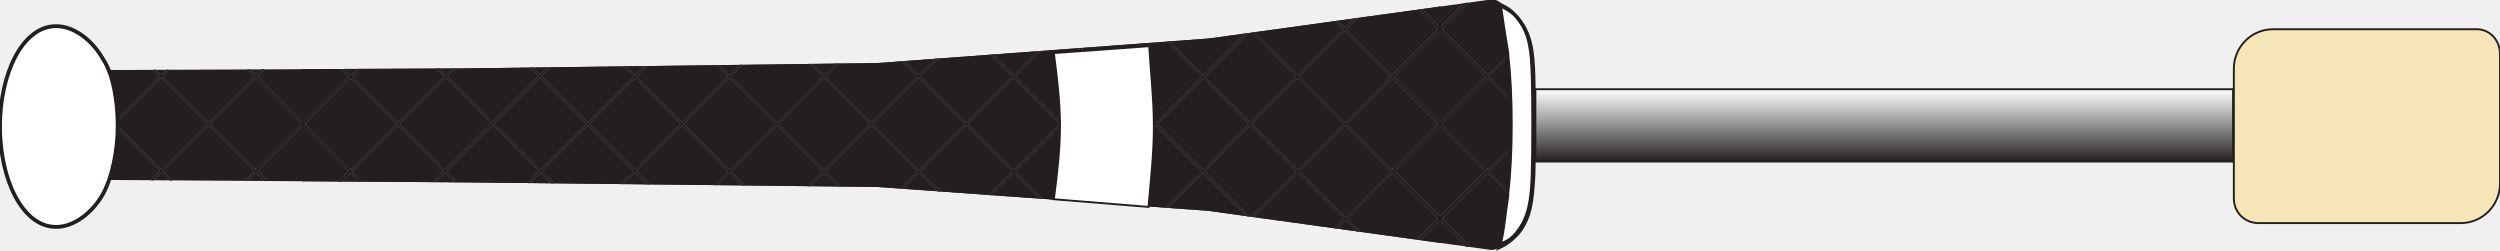
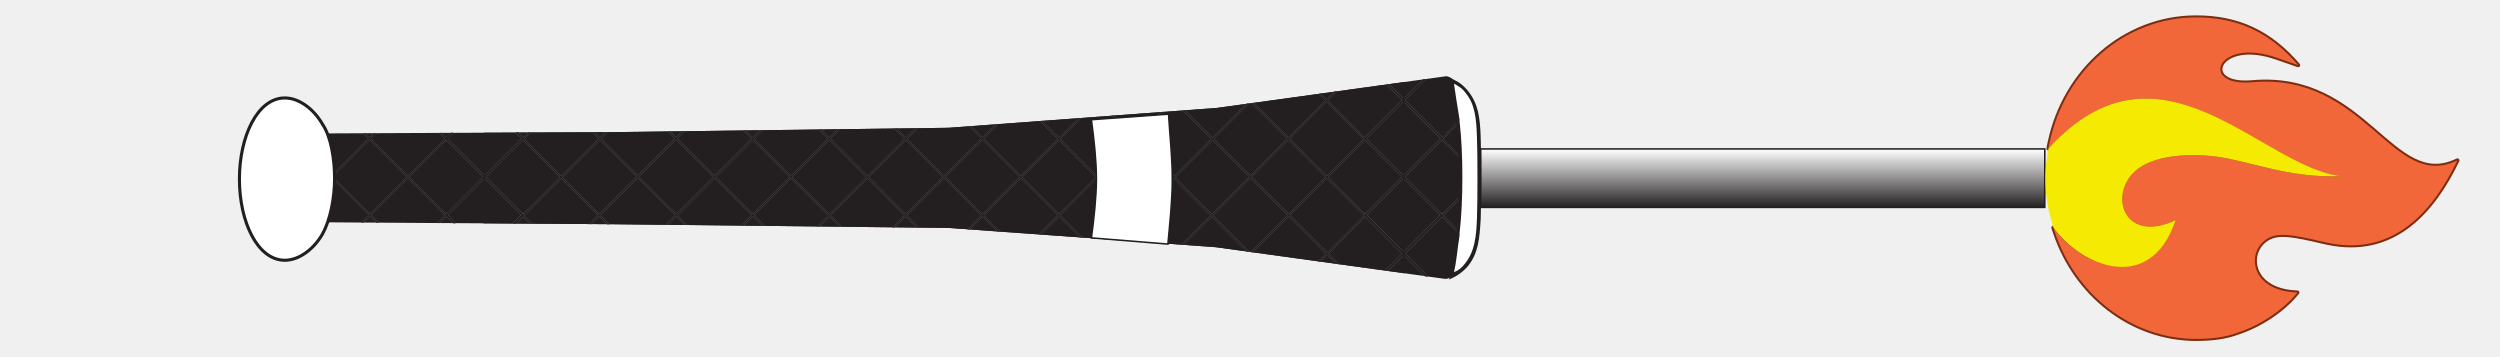
- <svg xmlns="http://www.w3.org/2000/svg" xmlns:xlink="http://www.w3.org/1999/xlink" version="1.1" id="Layer_1" x="0px" y="0px" viewBox="0 0 325 32.6" style="enable-background:new 0 0 325 32.6;" xml:space="preserve">
+ <svg xmlns="http://www.w3.org/2000/svg" xmlns:xlink="http://www.w3.org/1999/xlink" version="1.1" id="Layer_1" x="0px" y="0px" viewBox="-38.5 -12.35 402 57.3" style="enable-background:new -38.5 -12.35 402 57.3;" xml:space="preserve">
  <style type="text/css">
	.st0{fill:url(#SVGID_1_);stroke:#231F20;stroke-width:0.25;stroke-miterlimit:10;}
	.st1{fill:#F6E5B6;stroke:#231F20;stroke-width:0.25;stroke-miterlimit:10;}
	.st2{fill:#231F20;}
	.st3{clip-path:url(#SVGID_00000150786644159397351010000009537547167421892240_);}
	.st4{fill:none;stroke:#666666;stroke-width:0.3;stroke-linecap:square;stroke-linejoin:bevel;}
	.st5{clip-path:url(#SVGID_00000049186254450596156000000004881666259137879680_);}
	.st6{fill:none;stroke:#231F20;stroke-width:0.25;}
	.st7{fill:#FFFFFF;stroke:#231F20;stroke-width:0.25;stroke-miterlimit:10;}
	.st8{fill:#FFFFFF;stroke:#231F20;stroke-width:0.5;stroke-miterlimit:10;}
	.st9{fill:#FFFFFF;}
</style>
  <g>
    <g>
      <linearGradient id="SVGID_1_" gradientUnits="userSpaceOnUse" x1="244.92" y1="23.911" x2="244.92" y2="14.488" gradientTransform="matrix(1 0 0 -1 0 35.53)">
        <stop offset="0" style="stop-color:#FFFFFF" />
        <stop offset="1" style="stop-color:#231F20" />
      </linearGradient>
      <rect x="199.6" y="11.6" class="st0" width="90.7" height="9.4" />
-       <path class="st1" d="M325,7v16.9c0,2.7-2.2,5.1-5.1,5.1h-26.3c-1.8,0-3.2-1.4-3.2-3.2V8.9c0-2.7,2.2-5.1,5.1-5.1h26.3    C323.6,3.7,325,5.2,325,7z" />
+       <path class="st1" data-animated-torch-wick="true" style="fill:none;stroke:none;" d="M325,7v16.9c0,2.7-2.2,5.1-5.1,5.1h-26.3c-1.8,0-3.2-1.4-3.2-3.2V8.9c0-2.7,2.2-5.1,5.1-5.1h26.3    C323.6,3.7,325,5.2,325,7z" />
      <g>
        <g>
          <g>
-             <path id="SVGID_00000035492032459503706490000006194709300624208032_" class="st2" d="M199.6,16.3c0-3.9,0.3-12.4-4.6-16       c-0.4-0.3-0.6-0.3-0.9-0.4L157.2,5L114,8.2L59.7,8.9L14.3,9.1v14.3l45.4,0.3l54.3,0.6l43,3.1l36.9,5.1c0.3,0,0.7-0.1,0.9-0.4       C199.8,28.6,199.6,20.3,199.6,16.3" />
+             <path id="SVGID_00000035492032459503706490000006194709300624208032_" class="st2" data-animated-torch-shaft="true" d="M199.6,16.3c0-3.9,0.3-12.4-4.6-16       c-0.4-0.3-0.6-0.3-0.9-0.4L157.2,5L114,8.2L59.7,8.9L14.3,9.1v14.3l45.4,0.3l54.3,0.6l43,3.1l36.9,5.1c0.3,0,0.7-0.1,0.9-0.4       C199.8,28.6,199.6,20.3,199.6,16.3" />
          </g>
          <g>
            <defs>
              <path id="SVGID_00000083072809925855060080000003592219783295131524_" d="M199.6,16.3c0-3.9,0.3-12.4-4.6-16        c-0.4-0.3-0.6-0.3-0.9-0.4L157.2,5L114,8.2L59.7,8.9L14.3,9.1v14.3l45.4,0.3l54.3,0.6l43,3.1l36.9,5.1c0.3,0,0.7-0.1,0.9-0.4        C199.8,28.6,199.6,20.3,199.6,16.3" />
            </defs>
            <clipPath id="SVGID_00000055693723269109132470000004866152926311457417_">
              <use xlink:href="#SVGID_00000083072809925855060080000003592219783295131524_" style="overflow:visible;" />
            </clipPath>
            <g style="clip-path:url(#SVGID_00000055693723269109132470000004866152926311457417_);">
-               <rect x="39.4" y="-94.7" class="st2" width="147.8" height="147.8" />
+               <rect x="39.4" y="-94.7" class="st2" data-animated-torch-shaft="true" width="147.8" height="147.8" />
              <g>
                <line class="st4" x1="187.2" y1="53.1" x2="335" y2="200.9" />
                <line class="st4" x1="335" y1="53.1" x2="187.2" y2="200.9" />
                <line class="st4" x1="322.7" y1="53.1" x2="181.1" y2="194.6" />
                <line class="st4" x1="310.3" y1="53.1" x2="181.1" y2="182.4" />
                <line class="st4" x1="298.1" y1="53.1" x2="181" y2="170.1" />
                <line class="st4" x1="285.7" y1="53.1" x2="181" y2="157.7" />
                <line class="st4" x1="273.4" y1="53.1" x2="181" y2="145.5" />
                <line class="st4" x1="261" y1="53.1" x2="181" y2="133.2" />
                <line class="st4" x1="248.8" y1="53.1" x2="181" y2="120.8" />
                <line class="st4" x1="236.5" y1="53.1" x2="181" y2="108.6" />
                <line class="st4" x1="224.1" y1="53.1" x2="181" y2="96.2" />
                <line class="st4" x1="211.8" y1="53.1" x2="181" y2="83.9" />
                <line class="st4" x1="199.6" y1="53.1" x2="181" y2="71.7" />
                <line class="st4" x1="187.2" y1="53.1" x2="181" y2="59.3" />
              </g>
              <g>
                <line class="st4" x1="39.4" y1="53.1" x2="187.2" y2="200.9" />
                <line class="st4" x1="51.7" y1="53.1" x2="193.3" y2="194.6" />
                <line class="st4" x1="64.1" y1="53.1" x2="193.3" y2="182.4" />
                <line class="st4" x1="76.3" y1="53.1" x2="193.3" y2="170.1" />
                <line class="st4" x1="88.7" y1="53.1" x2="193.4" y2="157.7" />
                <line class="st4" x1="101" y1="53.1" x2="193.4" y2="145.5" />
                <line class="st4" x1="113.4" y1="53.1" x2="193.4" y2="133.2" />
                <line class="st4" x1="125.6" y1="53.1" x2="193.4" y2="120.8" />
                <line class="st4" x1="137.9" y1="53.1" x2="193.4" y2="108.6" />
                <line class="st4" x1="150.3" y1="53.1" x2="193.4" y2="96.2" />
                <line class="st4" x1="162.6" y1="53.1" x2="193.4" y2="83.9" />
                <line class="st4" x1="174.9" y1="53.1" x2="193.4" y2="71.7" />
                <line class="st4" x1="187.2" y1="53.1" x2="193.4" y2="59.3" />
                <line class="st4" x1="187.2" y1="53.1" x2="39.4" y2="200.9" />
                <line class="st4" x1="174.9" y1="53.1" x2="33.3" y2="194.6" />
                <line class="st4" x1="162.6" y1="53.1" x2="33.3" y2="182.4" />
                <line class="st4" x1="150.3" y1="53.1" x2="33.3" y2="170.1" />
                <line class="st4" x1="137.9" y1="53.1" x2="33.3" y2="157.7" />
                <line class="st4" x1="125.6" y1="53.1" x2="33.3" y2="145.5" />
                <line class="st4" x1="113.4" y1="53.1" x2="33.3" y2="133.2" />
                <line class="st4" x1="101" y1="53.1" x2="33.3" y2="120.8" />
                <line class="st4" x1="88.7" y1="53.1" x2="33.2" y2="108.6" />
                <line class="st4" x1="76.3" y1="53.1" x2="33.2" y2="96.2" />
                <line class="st4" x1="64.1" y1="53.1" x2="33.2" y2="83.9" />
                <line class="st4" x1="51.7" y1="53.1" x2="33.2" y2="71.7" />
                <line class="st4" x1="39.4" y1="53.1" x2="33.2" y2="59.3" />
              </g>
              <g>
                <line class="st4" x1="-108.3" y1="53.1" x2="39.4" y2="200.9" />
                <line class="st4" x1="-96.1" y1="53.1" x2="45.6" y2="194.6" />
                <line class="st4" x1="-83.7" y1="53.1" x2="45.6" y2="182.4" />
                <line class="st4" x1="-71.4" y1="53.1" x2="45.6" y2="170.1" />
                <line class="st4" x1="-59.2" y1="53.1" x2="45.6" y2="157.7" />
                <line class="st4" x1="-46.8" y1="53.1" x2="45.6" y2="145.5" />
                <line class="st4" x1="-34.5" y1="53.1" x2="45.6" y2="133.2" />
                <line class="st4" x1="-22.1" y1="53.1" x2="45.6" y2="120.8" />
                <line class="st4" x1="-9.9" y1="53.1" x2="45.6" y2="108.6" />
                <line class="st4" x1="2.5" y1="53.1" x2="45.6" y2="96.2" />
                <line class="st4" x1="14.8" y1="53.1" x2="45.6" y2="83.9" />
                <line class="st4" x1="27.2" y1="53.1" x2="45.6" y2="71.7" />
                <line class="st4" x1="39.4" y1="53.1" x2="45.6" y2="59.3" />
                <line class="st4" x1="39.4" y1="53.1" x2="-108.3" y2="200.9" />
              </g>
              <g>
                <line class="st4" x1="187.2" y1="-94.7" x2="335" y2="53.1" />
                <line class="st4" x1="181.1" y1="-88.6" x2="322.7" y2="53.1" />
                <line class="st4" x1="181.1" y1="-76.3" x2="310.3" y2="53.1" />
                <line class="st4" x1="181" y1="-63.9" x2="298.1" y2="53.1" />
                <line class="st4" x1="181" y1="-51.7" x2="285.7" y2="53.1" />
                <line class="st4" x1="181" y1="-39.4" x2="273.4" y2="53.1" />
                <line class="st4" x1="181" y1="-27" x2="261" y2="53.1" />
                <line class="st4" x1="181" y1="-14.8" x2="248.8" y2="53.1" />
                <line class="st4" x1="181" y1="-2.4" x2="236.5" y2="53.1" />
                <line class="st4" x1="181" y1="9.9" x2="224.1" y2="53.1" />
                <line class="st4" x1="181" y1="22.1" x2="211.8" y2="53.1" />
                <line class="st4" x1="181" y1="34.5" x2="199.6" y2="53.1" />
                <line class="st4" x1="181" y1="46.8" x2="187.2" y2="53.1" />
                <line class="st4" x1="335" y1="-94.7" x2="187.2" y2="53.1" />
                <line class="st4" x1="322.7" y1="-94.7" x2="181.1" y2="46.8" />
                <line class="st4" x1="310.3" y1="-94.7" x2="181.1" y2="34.6" />
                <line class="st4" x1="298.1" y1="-94.7" x2="181" y2="22.3" />
                <line class="st4" x1="285.7" y1="-94.7" x2="181" y2="9.9" />
                <line class="st4" x1="273.4" y1="-94.7" x2="181" y2="-2.3" />
                <line class="st4" x1="261" y1="-94.7" x2="181" y2="-14.7" />
                <line class="st4" x1="248.8" y1="-94.7" x2="181" y2="-26.9" />
                <line class="st4" x1="236.5" y1="-94.7" x2="181" y2="-39.2" />
                <line class="st4" x1="224.1" y1="-94.7" x2="181" y2="-51.6" />
                <line class="st4" x1="211.8" y1="-94.7" x2="181" y2="-63.9" />
                <line class="st4" x1="199.6" y1="-94.7" x2="181" y2="-76.2" />
                <line class="st4" x1="187.2" y1="-94.7" x2="181" y2="-88.5" />
              </g>
              <g>
                <line class="st4" x1="39.4" y1="-94.7" x2="187.2" y2="53.1" />
                <line class="st4" x1="33.3" y1="-88.6" x2="174.9" y2="53.1" />
                <line class="st4" x1="33.3" y1="-76.3" x2="162.6" y2="53.1" />
                <line class="st4" x1="33.3" y1="-63.9" x2="150.3" y2="53.1" />
                <line class="st4" x1="33.3" y1="-51.7" x2="137.9" y2="53.1" />
                <line class="st4" x1="33.3" y1="-39.4" x2="125.6" y2="53.1" />
                <line class="st4" x1="33.3" y1="-27" x2="113.4" y2="53.1" />
                <line class="st4" x1="33.3" y1="-14.8" x2="101" y2="53.1" />
                <line class="st4" x1="33.2" y1="-2.4" x2="88.7" y2="53.1" />
                <line class="st4" x1="33.2" y1="9.9" x2="76.3" y2="53.1" />
                <line class="st4" x1="33.2" y1="22.1" x2="64.1" y2="53.1" />
                <line class="st4" x1="33.2" y1="34.5" x2="51.7" y2="53.1" />
                <line class="st4" x1="33.2" y1="46.8" x2="39.4" y2="53.1" />
                <line class="st4" x1="51.7" y1="-94.7" x2="193.3" y2="46.8" />
                <line class="st4" x1="64.1" y1="-94.7" x2="193.3" y2="34.6" />
                <line class="st4" x1="76.3" y1="-94.7" x2="193.3" y2="22.3" />
                <line class="st4" x1="88.7" y1="-94.7" x2="193.4" y2="9.9" />
                <line class="st4" x1="101" y1="-94.7" x2="193.4" y2="-2.3" />
                <line class="st4" x1="113.4" y1="-94.7" x2="193.4" y2="-14.7" />
                <line class="st4" x1="125.6" y1="-94.7" x2="193.4" y2="-26.9" />
                <line class="st4" x1="137.9" y1="-94.7" x2="193.4" y2="-39.2" />
                <line class="st4" x1="150.3" y1="-94.7" x2="193.4" y2="-51.6" />
                <line class="st4" x1="162.6" y1="-94.7" x2="193.4" y2="-63.9" />
                <line class="st4" x1="174.9" y1="-94.7" x2="193.4" y2="-76.2" />
                <line class="st4" x1="187.2" y1="-94.7" x2="193.4" y2="-88.5" />
                <line class="st4" x1="187.2" y1="-94.7" x2="39.4" y2="53.1" />
                <line class="st4" x1="174.9" y1="-94.7" x2="33.3" y2="46.8" />
                <line class="st4" x1="162.6" y1="-94.7" x2="33.3" y2="34.6" />
                <line class="st4" x1="150.3" y1="-94.7" x2="33.3" y2="22.3" />
                <line class="st4" x1="137.9" y1="-94.7" x2="33.3" y2="9.9" />
                <line class="st4" x1="125.6" y1="-94.7" x2="33.3" y2="-2.3" />
                <line class="st4" x1="113.4" y1="-94.7" x2="33.3" y2="-14.7" />
                <line class="st4" x1="101" y1="-94.7" x2="33.3" y2="-26.9" />
                <line class="st4" x1="88.7" y1="-94.7" x2="33.2" y2="-39.2" />
                <line class="st4" x1="76.3" y1="-94.7" x2="33.2" y2="-51.6" />
                <line class="st4" x1="64.1" y1="-94.7" x2="33.2" y2="-63.9" />
                <line class="st4" x1="51.7" y1="-94.7" x2="33.2" y2="-76.2" />
                <line class="st4" x1="39.4" y1="-94.7" x2="33.2" y2="-88.5" />
                <line class="st4" x1="193.3" y1="-88.6" x2="51.7" y2="53.1" />
                <line class="st4" x1="193.3" y1="-76.3" x2="64.1" y2="53.1" />
                <line class="st4" x1="193.3" y1="-63.9" x2="76.3" y2="53.1" />
                <line class="st4" x1="193.4" y1="-51.7" x2="88.7" y2="53.1" />
                <line class="st4" x1="193.4" y1="-39.4" x2="101" y2="53.1" />
                <line class="st4" x1="193.4" y1="-27" x2="113.4" y2="53.1" />
                <line class="st4" x1="193.4" y1="-14.8" x2="125.6" y2="53.1" />
                <line class="st4" x1="193.4" y1="-2.4" x2="137.9" y2="53.1" />
                <line class="st4" x1="193.4" y1="9.9" x2="150.3" y2="53.1" />
                <line class="st4" x1="193.4" y1="22.1" x2="162.6" y2="53.1" />
                <line class="st4" x1="193.4" y1="34.5" x2="174.9" y2="53.1" />
                <line class="st4" x1="193.4" y1="46.8" x2="187.2" y2="53.1" />
              </g>
              <g>
                <line class="st4" x1="-108.3" y1="-94.7" x2="39.4" y2="53.1" />
                <line class="st4" x1="-96.1" y1="-94.7" x2="45.6" y2="46.8" />
                <line class="st4" x1="-83.7" y1="-94.7" x2="45.6" y2="34.6" />
                <line class="st4" x1="-71.4" y1="-94.7" x2="45.6" y2="22.3" />
                <line class="st4" x1="-59.2" y1="-94.7" x2="45.6" y2="9.9" />
                <line class="st4" x1="-46.8" y1="-94.7" x2="45.6" y2="-2.3" />
                <line class="st4" x1="-34.5" y1="-94.7" x2="45.6" y2="-14.7" />
                <line class="st4" x1="-22.1" y1="-94.7" x2="45.6" y2="-26.9" />
                <line class="st4" x1="-9.9" y1="-94.7" x2="45.6" y2="-39.2" />
                <line class="st4" x1="2.5" y1="-94.7" x2="45.6" y2="-51.6" />
                <line class="st4" x1="14.8" y1="-94.7" x2="45.6" y2="-63.9" />
                <line class="st4" x1="27.2" y1="-94.7" x2="45.6" y2="-76.2" />
                <line class="st4" x1="39.4" y1="-94.7" x2="45.6" y2="-88.5" />
                <line class="st4" x1="39.4" y1="-94.7" x2="-108.3" y2="53.1" />
                <line class="st4" x1="45.6" y1="-88.6" x2="-96.1" y2="53.1" />
                <line class="st4" x1="45.6" y1="-76.3" x2="-83.7" y2="53.1" />
                <line class="st4" x1="45.6" y1="-63.9" x2="-71.4" y2="53.1" />
                <line class="st4" x1="45.6" y1="-51.7" x2="-59.2" y2="53.1" />
                <line class="st4" x1="45.6" y1="-39.4" x2="-46.8" y2="53.1" />
                <line class="st4" x1="45.6" y1="-27" x2="-34.5" y2="53.1" />
                <line class="st4" x1="45.6" y1="-14.8" x2="-22.1" y2="53.1" />
                <line class="st4" x1="45.6" y1="-2.4" x2="-9.9" y2="53.1" />
                <line class="st4" x1="45.6" y1="9.9" x2="2.5" y2="53.1" />
                <line class="st4" x1="45.6" y1="22.1" x2="14.8" y2="53.1" />
                <line class="st4" x1="45.6" y1="34.5" x2="27.2" y2="53.1" />
                <line class="st4" x1="45.6" y1="46.8" x2="39.4" y2="53.1" />
              </g>
              <g>
                <line class="st4" x1="187.2" y1="-242.6" x2="335" y2="-94.7" />
                <line class="st4" x1="181.1" y1="-236.3" x2="322.7" y2="-94.7" />
                <line class="st4" x1="181.1" y1="-224.1" x2="310.3" y2="-94.7" />
                <line class="st4" x1="181" y1="-211.7" x2="298.1" y2="-94.7" />
                <line class="st4" x1="181" y1="-199.4" x2="285.7" y2="-94.7" />
                <line class="st4" x1="181" y1="-187.2" x2="273.4" y2="-94.7" />
                <line class="st4" x1="181" y1="-174.8" x2="261" y2="-94.7" />
                <line class="st4" x1="181" y1="-162.5" x2="248.8" y2="-94.7" />
                <line class="st4" x1="181" y1="-150.2" x2="236.5" y2="-94.7" />
                <line class="st4" x1="181" y1="-137.9" x2="224.1" y2="-94.7" />
                <line class="st4" x1="181" y1="-125.5" x2="211.8" y2="-94.7" />
                <line class="st4" x1="181" y1="-113.3" x2="199.6" y2="-94.7" />
                <line class="st4" x1="181" y1="-101" x2="187.2" y2="-94.7" />
                <line class="st4" x1="335" y1="-242.6" x2="187.2" y2="-94.7" />
              </g>
              <g>
                <line class="st4" x1="39.4" y1="-242.6" x2="187.2" y2="-94.7" />
                <line class="st4" x1="33.3" y1="-236.3" x2="174.9" y2="-94.7" />
                <line class="st4" x1="33.3" y1="-224.1" x2="162.6" y2="-94.7" />
                <line class="st4" x1="33.3" y1="-211.7" x2="150.3" y2="-94.7" />
                <line class="st4" x1="33.3" y1="-199.4" x2="137.9" y2="-94.7" />
                <line class="st4" x1="33.3" y1="-187.2" x2="125.6" y2="-94.7" />
                <line class="st4" x1="33.3" y1="-174.8" x2="113.4" y2="-94.7" />
                <line class="st4" x1="33.3" y1="-162.5" x2="101" y2="-94.7" />
                <line class="st4" x1="33.2" y1="-150.2" x2="88.7" y2="-94.7" />
                <line class="st4" x1="33.2" y1="-137.9" x2="76.3" y2="-94.7" />
                <line class="st4" x1="33.2" y1="-125.5" x2="64.1" y2="-94.7" />
                <line class="st4" x1="33.2" y1="-113.3" x2="51.7" y2="-94.7" />
                <line class="st4" x1="33.2" y1="-101" x2="39.4" y2="-94.7" />
                <line class="st4" x1="187.2" y1="-242.6" x2="39.4" y2="-94.7" />
                <line class="st4" x1="193.3" y1="-236.3" x2="51.7" y2="-94.7" />
                <line class="st4" x1="193.3" y1="-224.1" x2="64.1" y2="-94.7" />
                <line class="st4" x1="193.3" y1="-211.7" x2="76.3" y2="-94.7" />
                <line class="st4" x1="193.4" y1="-199.4" x2="88.7" y2="-94.7" />
                <line class="st4" x1="193.4" y1="-187.2" x2="101" y2="-94.7" />
                <line class="st4" x1="193.4" y1="-174.8" x2="113.4" y2="-94.7" />
                <line class="st4" x1="193.4" y1="-162.5" x2="125.6" y2="-94.7" />
                <line class="st4" x1="193.4" y1="-150.2" x2="137.9" y2="-94.7" />
                <line class="st4" x1="193.4" y1="-137.9" x2="150.3" y2="-94.7" />
                <line class="st4" x1="193.4" y1="-125.5" x2="162.6" y2="-94.7" />
                <line class="st4" x1="193.4" y1="-113.3" x2="174.9" y2="-94.7" />
                <line class="st4" x1="193.4" y1="-101" x2="187.2" y2="-94.7" />
              </g>
              <g>
                <line class="st4" x1="-108.3" y1="-242.6" x2="39.4" y2="-94.7" />
                <line class="st4" x1="39.4" y1="-242.6" x2="-108.3" y2="-94.7" />
                <line class="st4" x1="45.6" y1="-236.3" x2="-96.1" y2="-94.7" />
                <line class="st4" x1="45.6" y1="-224.1" x2="-83.7" y2="-94.7" />
                <line class="st4" x1="45.6" y1="-211.7" x2="-71.4" y2="-94.7" />
                <line class="st4" x1="45.6" y1="-199.4" x2="-59.2" y2="-94.7" />
                <line class="st4" x1="45.6" y1="-187.2" x2="-46.8" y2="-94.7" />
                <line class="st4" x1="45.6" y1="-174.8" x2="-34.5" y2="-94.7" />
                <line class="st4" x1="45.6" y1="-162.5" x2="-22.1" y2="-94.7" />
                <line class="st4" x1="45.6" y1="-150.2" x2="-9.9" y2="-94.7" />
                <line class="st4" x1="45.6" y1="-137.9" x2="2.5" y2="-94.7" />
                <line class="st4" x1="45.6" y1="-125.5" x2="14.8" y2="-94.7" />
                <line class="st4" x1="45.6" y1="-113.3" x2="27.2" y2="-94.7" />
                <line class="st4" x1="45.6" y1="-101" x2="39.4" y2="-94.7" />
              </g>
            </g>
          </g>
        </g>
        <g>
          <g>
            <defs>
              <path id="SVGID_00000018945621170239344960000001373169386161361288_" d="M199.6,16.3c0-3.9,0.3-12.4-4.6-16        c-0.4-0.3-0.6-0.3-0.9-0.4L157.2,5L114,8.2L59.7,8.9L14.3,9.1v14.3l45.4,0.3l54.3,0.6l43,3.1l36.9,5.1c0.3,0,0.7-0.1,0.9-0.4        C199.8,28.6,199.6,20.3,199.6,16.3" />
            </defs>
            <clipPath id="SVGID_00000158738779069798580920000000650564403933403821_">
              <use xlink:href="#SVGID_00000018945621170239344960000001373169386161361288_" style="overflow:visible;" />
            </clipPath>
            <g style="clip-path:url(#SVGID_00000158738779069798580920000000650564403933403821_);">
              <rect x="39.4" y="-94.7" class="st6" width="147.8" height="147.8" />
              <g>
                <line class="st6" x1="187.2" y1="53.1" x2="335" y2="200.9" />
                <line class="st6" x1="335" y1="53.1" x2="187.2" y2="200.9" />
                <line class="st6" x1="322.7" y1="53.1" x2="181.1" y2="194.6" />
                <line class="st6" x1="310.3" y1="53.1" x2="181.1" y2="182.4" />
                <line class="st6" x1="298.1" y1="53.1" x2="181" y2="170.1" />
                <line class="st6" x1="285.7" y1="53.1" x2="181" y2="157.7" />
                <line class="st6" x1="273.4" y1="53.1" x2="181" y2="145.5" />
                <line class="st6" x1="261" y1="53.1" x2="181" y2="133.2" />
                <line class="st6" x1="248.8" y1="53.1" x2="181" y2="120.8" />
                <line class="st6" x1="236.5" y1="53.1" x2="181" y2="108.6" />
                <line class="st6" x1="224.1" y1="53.1" x2="181" y2="96.2" />
                <line class="st6" x1="211.8" y1="53.1" x2="181" y2="83.9" />
                <line class="st6" x1="199.6" y1="53.1" x2="181" y2="71.7" />
                <line class="st6" x1="187.2" y1="53.1" x2="181" y2="59.3" />
              </g>
              <g>
                <line class="st6" x1="39.4" y1="53.1" x2="187.2" y2="200.9" />
                <line class="st6" x1="51.7" y1="53.1" x2="193.3" y2="194.6" />
                <line class="st6" x1="64.1" y1="53.1" x2="193.3" y2="182.4" />
                <line class="st6" x1="76.3" y1="53.1" x2="193.3" y2="170.1" />
                <line class="st6" x1="88.7" y1="53.1" x2="193.4" y2="157.7" />
                <line class="st6" x1="101" y1="53.1" x2="193.4" y2="145.5" />
                <line class="st6" x1="113.4" y1="53.1" x2="193.4" y2="133.2" />
                <line class="st6" x1="125.6" y1="53.1" x2="193.4" y2="120.8" />
                <line class="st6" x1="137.9" y1="53.1" x2="193.4" y2="108.6" />
                <line class="st6" x1="150.3" y1="53.1" x2="193.4" y2="96.2" />
                <line class="st6" x1="162.6" y1="53.1" x2="193.4" y2="83.9" />
                <line class="st6" x1="174.9" y1="53.1" x2="193.4" y2="71.7" />
                <line class="st6" x1="187.2" y1="53.1" x2="193.4" y2="59.3" />
                <line class="st6" x1="187.2" y1="53.1" x2="39.4" y2="200.9" />
                <line class="st6" x1="174.9" y1="53.1" x2="33.3" y2="194.6" />
                <line class="st6" x1="162.6" y1="53.1" x2="33.3" y2="182.4" />
                <line class="st6" x1="150.3" y1="53.1" x2="33.3" y2="170.1" />
                <line class="st6" x1="137.9" y1="53.1" x2="33.3" y2="157.7" />
                <line class="st6" x1="125.6" y1="53.1" x2="33.3" y2="145.5" />
                <line class="st6" x1="113.4" y1="53.1" x2="33.3" y2="133.2" />
                <line class="st6" x1="101" y1="53.1" x2="33.3" y2="120.8" />
                <line class="st6" x1="88.7" y1="53.1" x2="33.2" y2="108.6" />
                <line class="st6" x1="76.3" y1="53.1" x2="33.2" y2="96.2" />
                <line class="st6" x1="64.1" y1="53.1" x2="33.2" y2="83.9" />
                <line class="st6" x1="51.7" y1="53.1" x2="33.2" y2="71.7" />
                <line class="st6" x1="39.4" y1="53.1" x2="33.2" y2="59.3" />
              </g>
              <g>
                <line class="st6" x1="-108.3" y1="53.1" x2="39.4" y2="200.9" />
                <line class="st6" x1="-96.1" y1="53.1" x2="45.6" y2="194.6" />
                <line class="st6" x1="-83.7" y1="53.1" x2="45.6" y2="182.4" />
                <line class="st6" x1="-71.4" y1="53.1" x2="45.6" y2="170.1" />
                <line class="st6" x1="-59.2" y1="53.1" x2="45.6" y2="157.7" />
                <line class="st6" x1="-46.8" y1="53.1" x2="45.6" y2="145.5" />
                <line class="st6" x1="-34.5" y1="53.1" x2="45.6" y2="133.2" />
                <line class="st6" x1="-22.1" y1="53.1" x2="45.6" y2="120.8" />
                <line class="st6" x1="-9.9" y1="53.1" x2="45.6" y2="108.6" />
                <line class="st6" x1="2.5" y1="53.1" x2="45.6" y2="96.2" />
                <line class="st6" x1="14.8" y1="53.1" x2="45.6" y2="83.9" />
                <line class="st6" x1="27.2" y1="53.1" x2="45.6" y2="71.7" />
                <line class="st6" x1="39.4" y1="53.1" x2="45.6" y2="59.3" />
                <line class="st6" x1="39.4" y1="53.1" x2="-108.3" y2="200.9" />
              </g>
              <g>
                <line class="st6" x1="187.2" y1="-94.7" x2="335" y2="53.1" />
                <line class="st6" x1="181.1" y1="-88.6" x2="322.7" y2="53.1" />
                <line class="st6" x1="181.1" y1="-76.3" x2="310.3" y2="53.1" />
                <line class="st6" x1="181" y1="-63.9" x2="298.1" y2="53.1" />
                <line class="st6" x1="181" y1="-51.7" x2="285.7" y2="53.1" />
                <line class="st6" x1="181" y1="-39.4" x2="273.4" y2="53.1" />
                <line class="st6" x1="181" y1="-27" x2="261" y2="53.1" />
                <line class="st6" x1="181" y1="-14.8" x2="248.8" y2="53.1" />
                <line class="st6" x1="181" y1="-2.4" x2="236.5" y2="53.1" />
                <line class="st6" x1="181" y1="9.9" x2="224.1" y2="53.1" />
                <line class="st6" x1="181" y1="22.1" x2="211.8" y2="53.1" />
                <line class="st6" x1="181" y1="34.5" x2="199.6" y2="53.1" />
                <line class="st6" x1="181" y1="46.8" x2="187.2" y2="53.1" />
                <line class="st6" x1="335" y1="-94.7" x2="187.2" y2="53.1" />
                <line class="st6" x1="322.7" y1="-94.7" x2="181.1" y2="46.8" />
                <line class="st6" x1="310.3" y1="-94.7" x2="181.1" y2="34.6" />
                <line class="st6" x1="298.1" y1="-94.7" x2="181" y2="22.3" />
                <line class="st6" x1="285.7" y1="-94.7" x2="181" y2="9.9" />
                <line class="st6" x1="273.4" y1="-94.7" x2="181" y2="-2.3" />
                <line class="st6" x1="261" y1="-94.7" x2="181" y2="-14.7" />
                <line class="st6" x1="248.8" y1="-94.7" x2="181" y2="-26.9" />
                <line class="st6" x1="236.5" y1="-94.7" x2="181" y2="-39.2" />
                <line class="st6" x1="224.1" y1="-94.7" x2="181" y2="-51.6" />
                <line class="st6" x1="211.8" y1="-94.7" x2="181" y2="-63.9" />
                <line class="st6" x1="199.6" y1="-94.7" x2="181" y2="-76.2" />
                <line class="st6" x1="187.2" y1="-94.7" x2="181" y2="-88.5" />
              </g>
              <g>
                <line class="st6" x1="39.4" y1="-94.7" x2="187.2" y2="53.1" />
                <line class="st6" x1="33.3" y1="-88.6" x2="174.9" y2="53.1" />
                <line class="st6" x1="33.3" y1="-76.3" x2="162.6" y2="53.1" />
                <line class="st6" x1="33.3" y1="-63.9" x2="150.3" y2="53.1" />
                <line class="st6" x1="33.3" y1="-51.7" x2="137.9" y2="53.1" />
                <line class="st6" x1="33.3" y1="-39.4" x2="125.6" y2="53.1" />
                <line class="st6" x1="33.3" y1="-27" x2="113.4" y2="53.1" />
                <line class="st6" x1="33.3" y1="-14.8" x2="101" y2="53.1" />
                <line class="st6" x1="33.2" y1="-2.4" x2="88.7" y2="53.1" />
                <line class="st6" x1="33.2" y1="9.9" x2="76.3" y2="53.1" />
                <line class="st6" x1="33.2" y1="22.1" x2="64.1" y2="53.1" />
                <line class="st6" x1="33.2" y1="34.5" x2="51.7" y2="53.1" />
                <line class="st6" x1="33.2" y1="46.8" x2="39.4" y2="53.1" />
                <line class="st6" x1="51.7" y1="-94.7" x2="193.3" y2="46.8" />
                <line class="st6" x1="64.1" y1="-94.7" x2="193.3" y2="34.6" />
                <line class="st6" x1="76.3" y1="-94.7" x2="193.3" y2="22.3" />
                <line class="st6" x1="88.7" y1="-94.7" x2="193.4" y2="9.9" />
                <line class="st6" x1="101" y1="-94.7" x2="193.4" y2="-2.3" />
                <line class="st6" x1="113.4" y1="-94.7" x2="193.4" y2="-14.7" />
                <line class="st6" x1="125.6" y1="-94.7" x2="193.4" y2="-26.9" />
                <line class="st6" x1="137.9" y1="-94.7" x2="193.4" y2="-39.2" />
                <line class="st6" x1="150.3" y1="-94.7" x2="193.4" y2="-51.6" />
                <line class="st6" x1="162.6" y1="-94.7" x2="193.4" y2="-63.9" />
                <line class="st6" x1="174.9" y1="-94.7" x2="193.4" y2="-76.2" />
                <line class="st6" x1="187.2" y1="-94.7" x2="193.4" y2="-88.5" />
                <line class="st6" x1="187.2" y1="-94.7" x2="39.4" y2="53.1" />
                <line class="st6" x1="174.9" y1="-94.7" x2="33.3" y2="46.8" />
                <line class="st6" x1="162.6" y1="-94.7" x2="33.3" y2="34.6" />
                <line class="st6" x1="150.3" y1="-94.7" x2="33.3" y2="22.3" />
                <line class="st6" x1="137.9" y1="-94.7" x2="33.3" y2="9.9" />
                <line class="st6" x1="125.6" y1="-94.7" x2="33.3" y2="-2.3" />
                <line class="st6" x1="113.4" y1="-94.7" x2="33.3" y2="-14.7" />
                <line class="st6" x1="101" y1="-94.7" x2="33.3" y2="-26.9" />
                <line class="st6" x1="88.7" y1="-94.7" x2="33.2" y2="-39.2" />
                <line class="st6" x1="76.3" y1="-94.7" x2="33.2" y2="-51.6" />
                <line class="st6" x1="64.1" y1="-94.7" x2="33.2" y2="-63.9" />
                <line class="st6" x1="51.7" y1="-94.7" x2="33.2" y2="-76.2" />
                <line class="st6" x1="39.4" y1="-94.7" x2="33.2" y2="-88.5" />
                <line class="st6" x1="193.3" y1="-88.6" x2="51.7" y2="53.1" />
                <line class="st6" x1="193.3" y1="-76.3" x2="64.1" y2="53.1" />
                <line class="st6" x1="193.3" y1="-63.9" x2="76.3" y2="53.1" />
                <line class="st6" x1="193.4" y1="-51.7" x2="88.7" y2="53.1" />
                <line class="st6" x1="193.4" y1="-39.4" x2="101" y2="53.1" />
                <line class="st6" x1="193.4" y1="-27" x2="113.4" y2="53.1" />
                <line class="st6" x1="193.4" y1="-14.8" x2="125.6" y2="53.1" />
                <line class="st6" x1="193.4" y1="-2.4" x2="137.9" y2="53.1" />
                <line class="st6" x1="193.4" y1="9.9" x2="150.3" y2="53.1" />
                <line class="st6" x1="193.4" y1="22.1" x2="162.6" y2="53.1" />
                <line class="st6" x1="193.4" y1="34.5" x2="174.9" y2="53.1" />
                <line class="st6" x1="193.4" y1="46.8" x2="187.2" y2="53.1" />
              </g>
              <g>
                <line class="st6" x1="-108.3" y1="-94.7" x2="39.4" y2="53.1" />
                <line class="st6" x1="-96.1" y1="-94.7" x2="45.6" y2="46.8" />
                <line class="st6" x1="-83.7" y1="-94.7" x2="45.6" y2="34.6" />
                <line class="st6" x1="-71.4" y1="-94.7" x2="45.6" y2="22.3" />
                <line class="st6" x1="-59.2" y1="-94.7" x2="45.6" y2="9.9" />
                <line class="st6" x1="-46.8" y1="-94.7" x2="45.6" y2="-2.3" />
                <line class="st6" x1="-34.5" y1="-94.7" x2="45.6" y2="-14.7" />
                <line class="st6" x1="-22.1" y1="-94.7" x2="45.6" y2="-26.9" />
                <line class="st6" x1="-9.9" y1="-94.7" x2="45.6" y2="-39.2" />
                <line class="st6" x1="2.5" y1="-94.7" x2="45.6" y2="-51.6" />
                <line class="st6" x1="14.8" y1="-94.7" x2="45.6" y2="-63.9" />
                <line class="st6" x1="27.2" y1="-94.7" x2="45.6" y2="-76.2" />
                <line class="st6" x1="39.4" y1="-94.7" x2="45.6" y2="-88.5" />
                <line class="st6" x1="39.4" y1="-94.7" x2="-108.3" y2="53.1" />
                <line class="st6" x1="45.6" y1="-88.6" x2="-96.1" y2="53.1" />
                <line class="st6" x1="45.6" y1="-76.3" x2="-83.7" y2="53.1" />
                <line class="st6" x1="45.6" y1="-63.9" x2="-71.4" y2="53.1" />
                <line class="st6" x1="45.6" y1="-51.7" x2="-59.2" y2="53.1" />
                <line class="st6" x1="45.6" y1="-39.4" x2="-46.8" y2="53.1" />
                <line class="st6" x1="45.6" y1="-27" x2="-34.5" y2="53.1" />
                <line class="st6" x1="45.6" y1="-14.8" x2="-22.1" y2="53.1" />
                <line class="st6" x1="45.6" y1="-2.4" x2="-9.9" y2="53.1" />
                <line class="st6" x1="45.6" y1="9.9" x2="2.5" y2="53.1" />
                <line class="st6" x1="45.6" y1="22.1" x2="14.8" y2="53.1" />
                <line class="st6" x1="45.6" y1="34.5" x2="27.2" y2="53.1" />
                <line class="st6" x1="45.6" y1="46.8" x2="39.4" y2="53.1" />
              </g>
              <g>
                <line class="st6" x1="187.2" y1="-242.6" x2="335" y2="-94.7" />
                <line class="st6" x1="181.1" y1="-236.3" x2="322.7" y2="-94.7" />
                <line class="st6" x1="181.1" y1="-224.1" x2="310.3" y2="-94.7" />
                <line class="st6" x1="181" y1="-211.7" x2="298.1" y2="-94.7" />
                <line class="st6" x1="181" y1="-199.4" x2="285.7" y2="-94.7" />
                <line class="st6" x1="181" y1="-187.2" x2="273.4" y2="-94.7" />
                <line class="st6" x1="181" y1="-174.8" x2="261" y2="-94.7" />
                <line class="st6" x1="181" y1="-162.5" x2="248.8" y2="-94.7" />
                <line class="st6" x1="181" y1="-150.2" x2="236.5" y2="-94.7" />
                <line class="st6" x1="181" y1="-137.9" x2="224.1" y2="-94.7" />
                <line class="st6" x1="181" y1="-125.5" x2="211.8" y2="-94.7" />
                <line class="st6" x1="181" y1="-113.3" x2="199.6" y2="-94.7" />
                <line class="st6" x1="181" y1="-101" x2="187.2" y2="-94.7" />
                <line class="st6" x1="335" y1="-242.6" x2="187.2" y2="-94.7" />
              </g>
              <g>
                <line class="st6" x1="39.4" y1="-242.6" x2="187.2" y2="-94.7" />
                <line class="st6" x1="33.3" y1="-236.3" x2="174.9" y2="-94.7" />
                <line class="st6" x1="33.3" y1="-224.1" x2="162.6" y2="-94.7" />
                <line class="st6" x1="33.3" y1="-211.7" x2="150.3" y2="-94.7" />
                <line class="st6" x1="33.3" y1="-199.4" x2="137.9" y2="-94.7" />
                <line class="st6" x1="33.3" y1="-187.2" x2="125.6" y2="-94.7" />
                <line class="st6" x1="33.3" y1="-174.8" x2="113.4" y2="-94.7" />
                <line class="st6" x1="33.3" y1="-162.5" x2="101" y2="-94.7" />
                <line class="st6" x1="33.2" y1="-150.2" x2="88.7" y2="-94.7" />
                <line class="st6" x1="33.2" y1="-137.9" x2="76.3" y2="-94.7" />
                <line class="st6" x1="33.2" y1="-125.5" x2="64.1" y2="-94.7" />
                <line class="st6" x1="33.2" y1="-113.3" x2="51.7" y2="-94.7" />
                <line class="st6" x1="33.2" y1="-101" x2="39.4" y2="-94.7" />
                <line class="st6" x1="187.2" y1="-242.6" x2="39.4" y2="-94.7" />
                <line class="st6" x1="193.3" y1="-236.3" x2="51.7" y2="-94.7" />
                <line class="st6" x1="193.3" y1="-224.1" x2="64.1" y2="-94.7" />
                <line class="st6" x1="193.3" y1="-211.7" x2="76.3" y2="-94.7" />
                <line class="st6" x1="193.4" y1="-199.4" x2="88.7" y2="-94.7" />
                <line class="st6" x1="193.4" y1="-187.2" x2="101" y2="-94.7" />
                <line class="st6" x1="193.4" y1="-174.8" x2="113.4" y2="-94.7" />
                <line class="st6" x1="193.4" y1="-162.5" x2="125.6" y2="-94.7" />
                <line class="st6" x1="193.4" y1="-150.2" x2="137.9" y2="-94.7" />
                <line class="st6" x1="193.4" y1="-137.9" x2="150.3" y2="-94.7" />
                <line class="st6" x1="193.4" y1="-125.5" x2="162.6" y2="-94.7" />
                <line class="st6" x1="193.4" y1="-113.3" x2="174.9" y2="-94.7" />
                <line class="st6" x1="193.4" y1="-101" x2="187.2" y2="-94.7" />
              </g>
              <g>
                <line class="st6" x1="-108.3" y1="-242.6" x2="39.4" y2="-94.7" />
                <line class="st6" x1="39.4" y1="-242.6" x2="-108.3" y2="-94.7" />
                <line class="st6" x1="45.6" y1="-236.3" x2="-96.1" y2="-94.7" />
                <line class="st6" x1="45.6" y1="-224.1" x2="-83.7" y2="-94.7" />
                <line class="st6" x1="45.6" y1="-211.7" x2="-71.4" y2="-94.7" />
                <line class="st6" x1="45.6" y1="-199.4" x2="-59.2" y2="-94.7" />
                <line class="st6" x1="45.6" y1="-187.2" x2="-46.8" y2="-94.7" />
                <line class="st6" x1="45.6" y1="-174.8" x2="-34.5" y2="-94.7" />
                <line class="st6" x1="45.6" y1="-162.5" x2="-22.1" y2="-94.7" />
                <line class="st6" x1="45.6" y1="-150.2" x2="-9.9" y2="-94.7" />
                <line class="st6" x1="45.6" y1="-137.9" x2="2.5" y2="-94.7" />
                <line class="st6" x1="45.6" y1="-125.5" x2="14.8" y2="-94.7" />
                <line class="st6" x1="45.6" y1="-113.3" x2="27.2" y2="-94.7" />
                <line class="st6" x1="45.6" y1="-101" x2="39.4" y2="-94.7" />
              </g>
            </g>
          </g>
        </g>
      </g>
      <path class="st7" d="M150,16.3v0.3c0,3.4-0.4,6.9-0.7,10.3L137,25.9c0.4-3,0.8-6.5,0.8-9.5s-0.4-6.5-0.8-9.5L149.4,6    C149.6,9.4,150,12.9,150,16.3z" />
      <path class="st8" d="M15.3,16.3v0.1c0,3.1-0.7,6.6-1.9,8.8c-1.4,2.5-3.8,4.3-6.1,4.3c-4.4,0-7.3-6.2-7.3-13v-0.1    c0-6.8,2.9-13,7.3-13c2.3,0,4.7,1.8,6.1,4.3C14.7,9.6,15.3,13.2,15.3,16.3z" />
      <g>
        <path class="st9" d="M194.9,32c0.4-1.7,0.6-3.6,1-6.4v-0.4c0.7-4.9,0.7-12.9,0-17.8V7.1c-0.4-2.7-0.5-4.7-1-6.4     c0.8,0.4,1.6,0.7,2.3,1.8c1.6,2,1.8,4.2,2.1,7.5c0.1,2.5,0.1,10.4,0,12.7c-0.1,3.4-0.4,5.6-2.1,7.5     C196.3,31.4,195.6,31.8,194.9,32z" />
-         <path class="st2" d="M195.3,1.1c0.5,0.3,1.2,0.6,1.8,1.4c1.6,1.9,1.8,4.2,1.9,7.4c0.1,2.5,0.1,10.3,0,12.7     c-0.1,3.2-0.4,5.5-1.9,7.4c-0.6,0.8-1.2,1.2-1.8,1.4c0.4-1.6,0.5-3.4,0.9-5.9v-0.4c0.6-4.9,0.6-13,0-17.9V6.9     C195.8,4.4,195.5,2.6,195.3,1.1 M194.5,0.2c0.5,1.8,0.8,4,1.2,7.3c0.5,4.9,0.5,12.9,0,17.8c-0.4,3.2-0.6,5.3-1.2,7.3     c0.9-0.4,1.8-0.8,3-2.1c1.7-2.1,1.9-4.3,2.1-7.7c0.1-2.5,0.1-10.3,0-12.9c-0.1-3.4-0.4-5.6-2.1-7.7     C196.3,0.8,195.4,0.5,194.5,0.2L194.5,0.2z" />
+         <path class="st2" data-animated-torch-shaft="true" d="M195.3,1.1c0.5,0.3,1.2,0.6,1.8,1.4c1.6,1.9,1.8,4.2,1.9,7.4c0.1,2.5,0.1,10.3,0,12.7     c-0.1,3.2-0.4,5.5-1.9,7.4c-0.6,0.8-1.2,1.2-1.8,1.4c0.4-1.6,0.5-3.4,0.9-5.9v-0.4c0.6-4.9,0.6-13,0-17.9V6.9     C195.8,4.4,195.5,2.6,195.3,1.1 M194.5,0.2c0.5,1.8,0.8,4,1.2,7.3c0.5,4.9,0.5,12.9,0,17.8c-0.4,3.2-0.6,5.3-1.2,7.3     c0.9-0.4,1.8-0.8,3-2.1c1.7-2.1,1.9-4.3,2.1-7.7c0.1-2.5,0.1-10.3,0-12.9c-0.1-3.4-0.4-5.6-2.1-7.7     C196.3,0.8,195.4,0.5,194.5,0.2L194.5,0.2z" />
      </g>
    </g>
  </g>
+   <g data-animated-torch-flame="true" pointer-events="none" transform="translate(290.4 16.3) rotate(90) scale(0.53) translate(-48.77 -125)">
+     <path data-animated-torch-flame-part="body" d="m97.54,79.19c0,19.84-13.58,36.71-32.51,42.97-.41.16-.82.25-1.23.41.16-.08.33-.25.49-.33,11.19-8.23,19.67-28.81-2.8-36.8,7.82,16.63-9.47,21.07-16.13,10.62-4.69-7.33-3.87-20.25-2.47-26.75,2.47-11.44,5.84-20.66,5.27-34.16-2.14,24.12-45.6,54.49-8.81,88.49.16.16.25.25.41.41-.58-.08-1.15-.16-1.73-.33C16.22,119.19,0,101,0,79.27c0-12.68,4.53-22.39,14.49-30.95-.91,2.72-1.98,5.43-2.8,8.15-4.94,16.79,9.38,21.65,7.98,5.76C16.63,27.74,53.09,19.84,43.38,0c15.72,7.57,28.23,19.1,25.35,37.45-.74,4.86-3.79,13.91-2.39,18.44,2.63,8.4,16.63,8.31,17.12-7.33,5.52,4.45,10.04,11.52,12.18,18.11,1.4,3.7,1.89,7.9,1.89,12.51Z" fill="#F2673A" stroke="#7C2D12" stroke-width="1.25" stroke-linejoin="round" paint-order="stroke fill" />
+     <path data-animated-torch-flame-part="core" d="m63.79,122.57c-8.4,2.63-15.72,3.13-24.04,1.48-37.37-34,5.93-64.78,8.4-88.9.58,13.5-2.8,22.72-5.27,34.16-1.4,6.5-2.22,19.43,2.47,26.75,6.67,10.45,23.95,6.01,16.13-10.62,22.97,7.82,13.91,28.81,2.3,37.12Z" fill="#F4EA02" fill-rule="evenodd" />
+   </g>
</svg>
